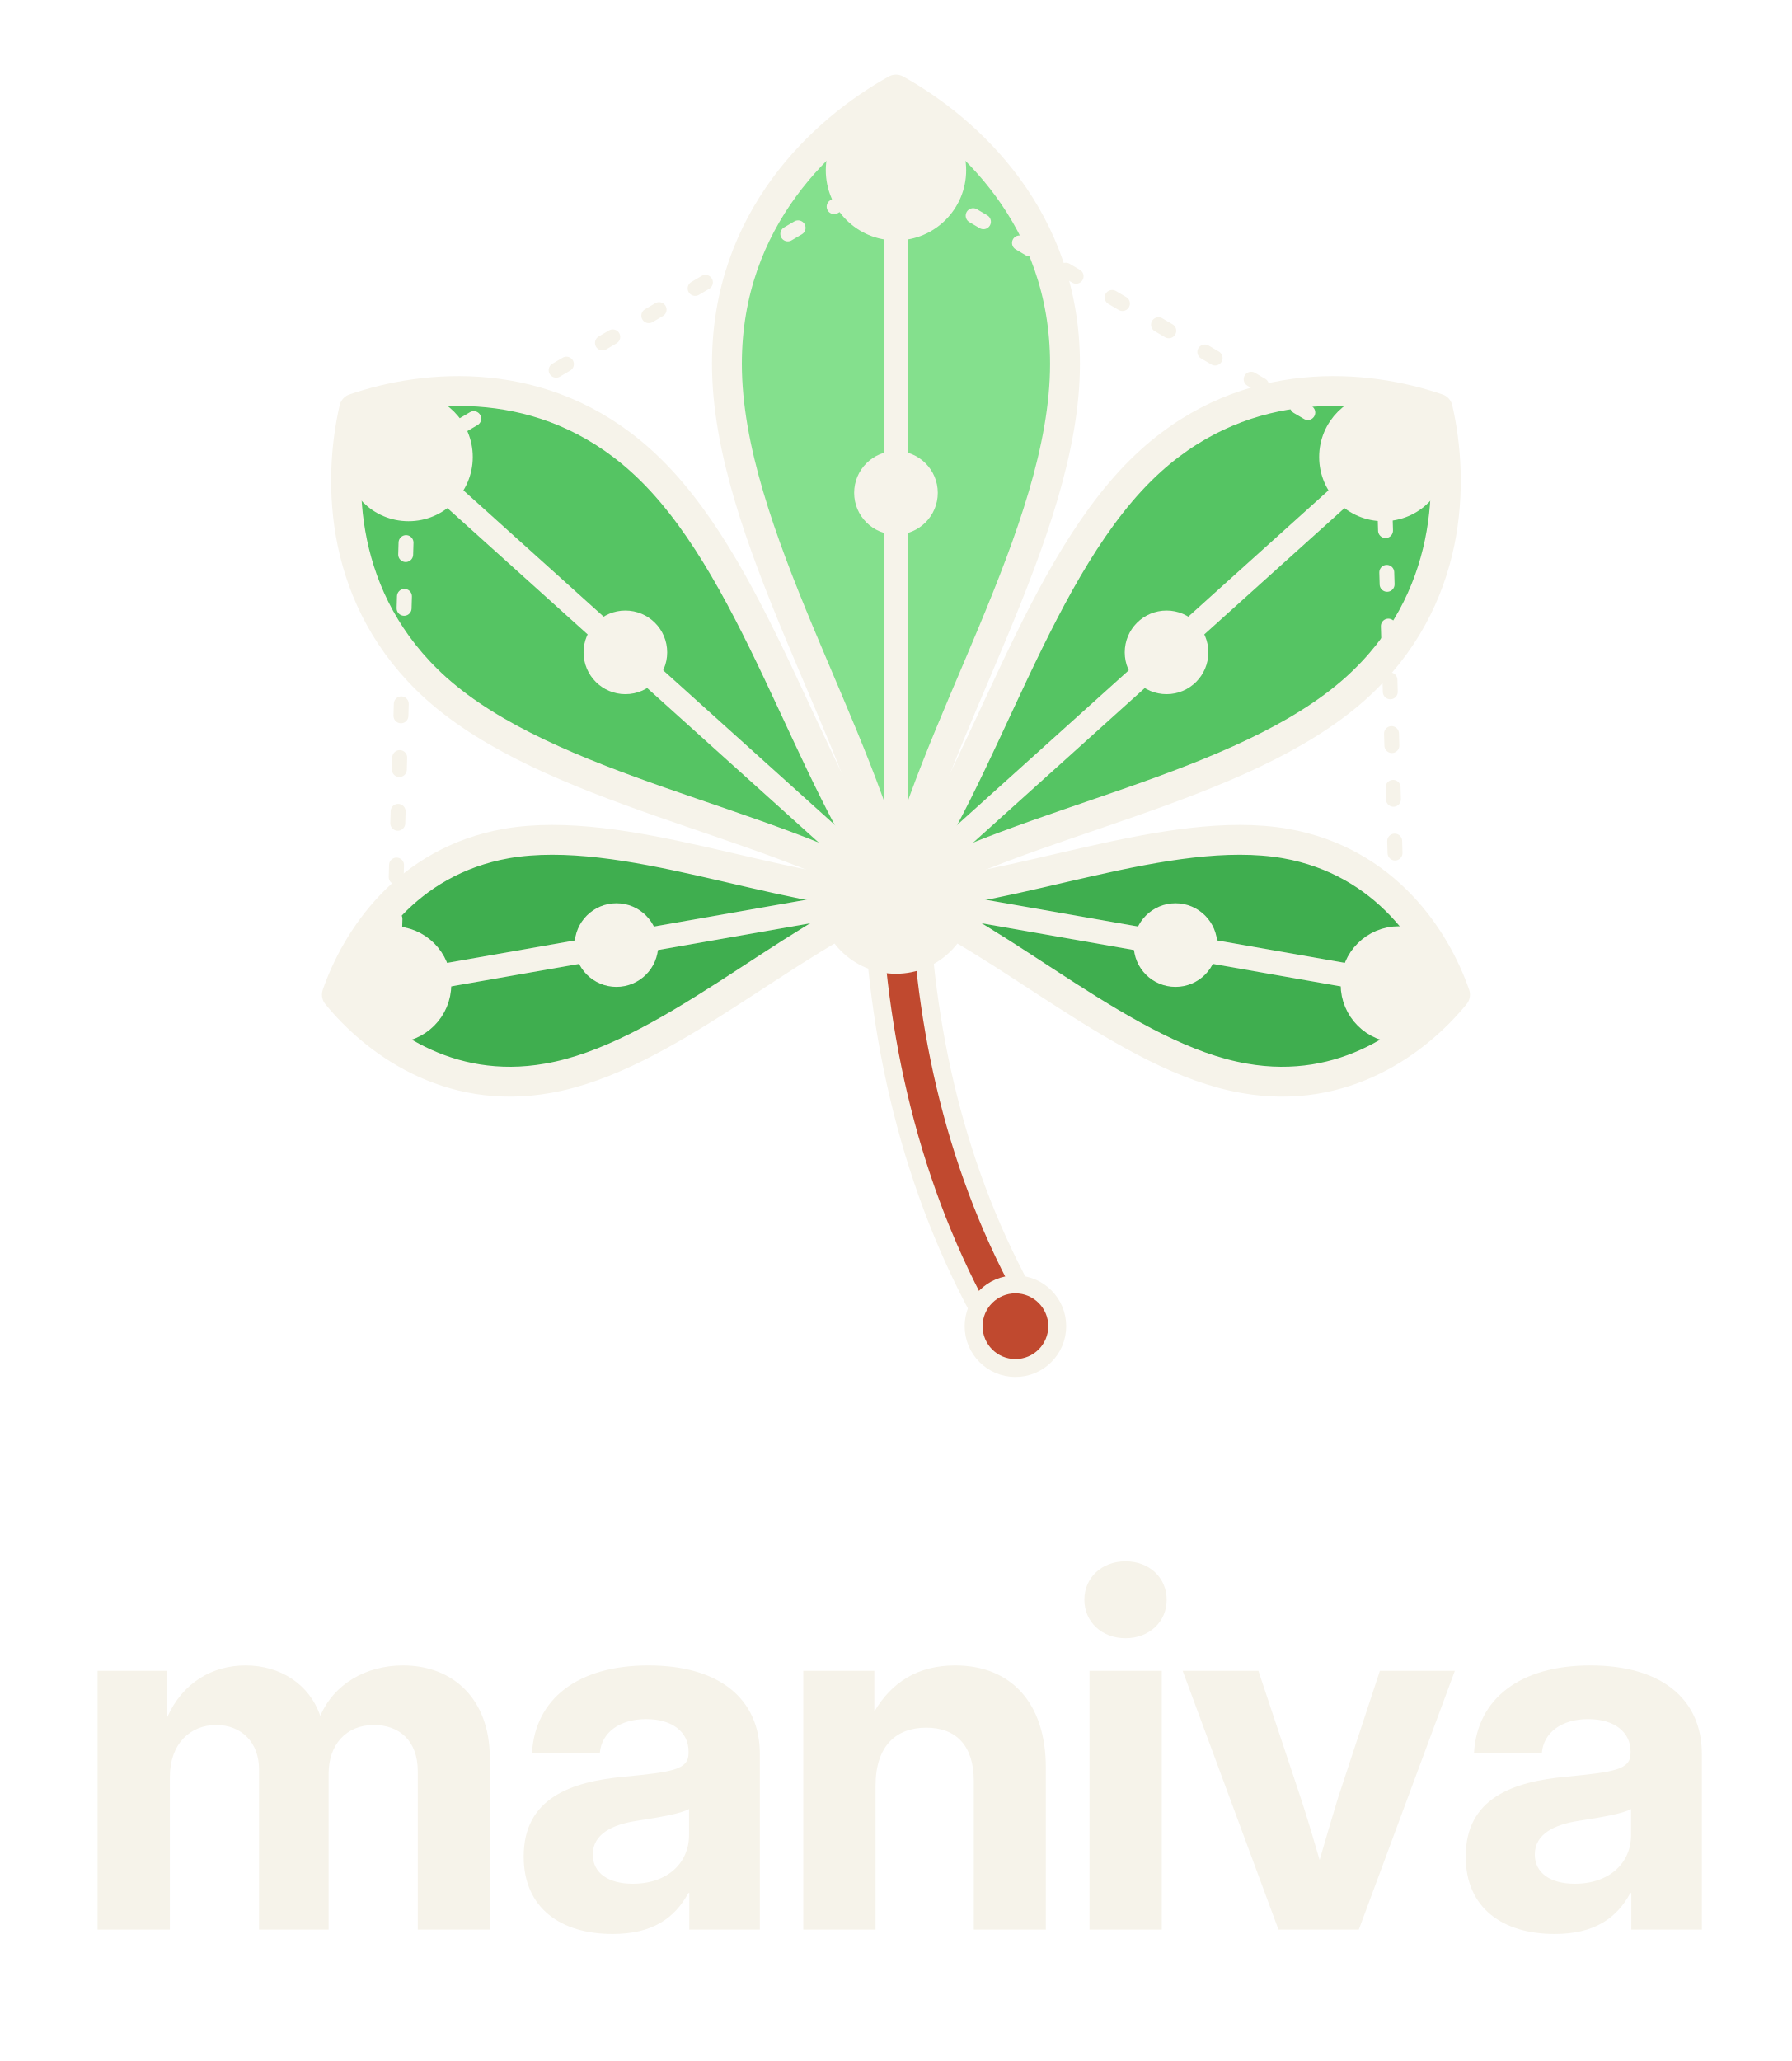
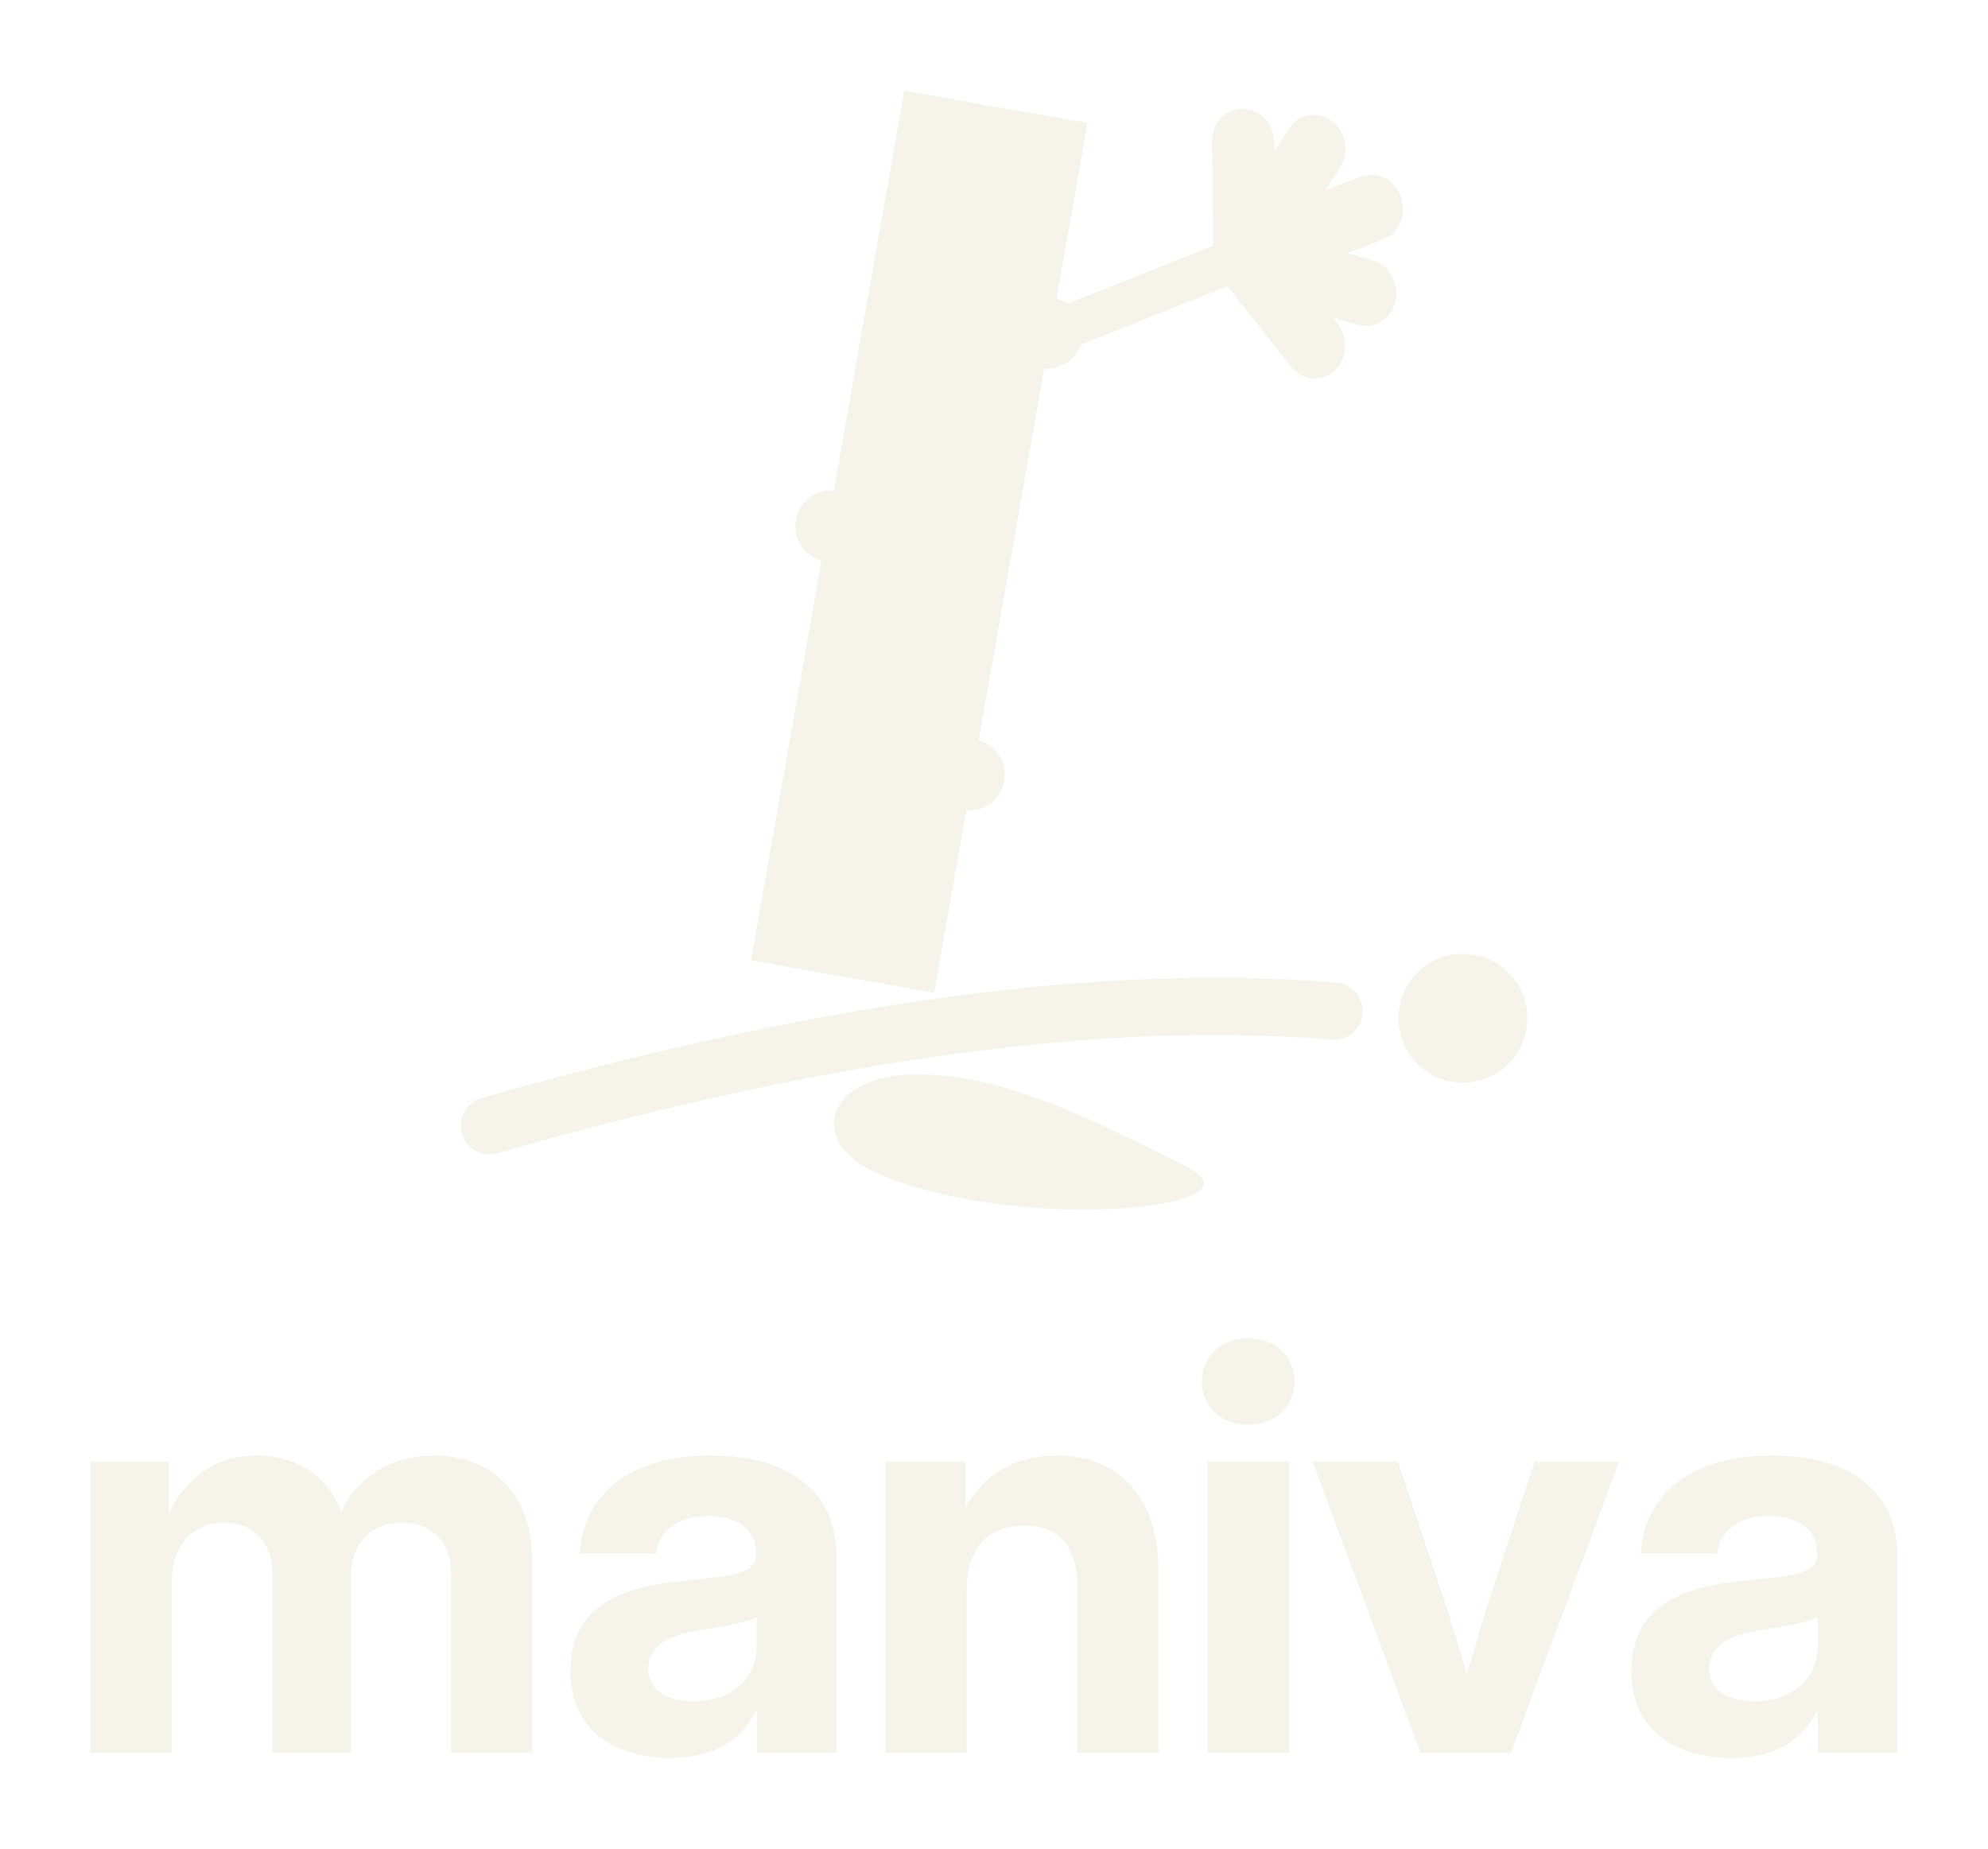
- <svg xmlns="http://www.w3.org/2000/svg" viewBox="0 40 300 345" width="1200" height="1380" role="img" aria-label="maniva logo">
-   <path d="M150 190C151 215 157 240 170 262" fill="none" stroke="#f6f3ea" stroke-width="11" stroke-linecap="round" />
-   <path d="M150 190C151 215 157 240 170 262" fill="none" stroke="#c0492f" stroke-width="5" stroke-linecap="round" />
-   <path d="M150.0 190.0C130.6 189.6 104.4 177.8 84.8 181.2C67.9 184.2 59.6 197.3 56.4 206.5C62.6 214.1 74.9 223.5 91.7 220.5C111.4 217.1 131.9 197.0 150.0 190.0Z" fill="#3fae4f" stroke="#f6f3ea" stroke-width="5" stroke-linejoin="round" />
-   <path d="M150.0 190.0C168.1 197.0 188.6 217.1 208.3 220.5C225.1 223.5 237.4 214.1 243.6 206.5C240.4 197.3 232.1 184.2 215.2 181.2C195.6 177.8 169.4 189.6 150.0 190.0Z" fill="#3fae4f" stroke="#f6f3ea" stroke-width="5" stroke-linejoin="round" />
-   <path d="M150.0 190.0C135.1 170.0 126.3 134.2 107.3 117.1C91.0 102.4 71.2 104.3 59.3 108.4C56.5 120.6 56.7 140.5 73.0 155.2C92.1 172.3 128.6 177.3 150.0 190.0Z" fill="#55c463" stroke="#f6f3ea" stroke-width="5" stroke-linejoin="round" />
-   <path d="M150.0 190.0C171.4 177.3 207.9 172.3 227.0 155.2C243.3 140.5 243.5 120.6 240.7 108.4C228.8 104.3 209.0 102.4 192.7 117.1C173.7 134.2 164.9 170.0 150.0 190.0Z" fill="#55c463" stroke="#f6f3ea" stroke-width="5" stroke-linejoin="round" />
-   <path d="M150.0 190.0C155.4 163.0 178.3 129.2 178.3 100.9C178.3 76.6 162.2 61.8 150.0 55.0C137.8 61.8 121.7 76.6 121.7 100.9C121.7 129.2 144.6 163.0 150.0 190.0Z" fill="#84e08d" stroke="#f6f3ea" stroke-width="5" stroke-linejoin="round" />
-   <polyline points="65.8,204.8 68.4,116.5 150.0,68.5 231.6,116.5 234.2,204.8" fill="none" stroke="#f6f3ea" stroke-width="2.5" stroke-dasharray="2 7" stroke-linecap="round" />
-   <line x1="150" y1="190" x2="65.8" y2="204.8" stroke="#f6f3ea" stroke-width="4" stroke-linecap="round" />
-   <line x1="150" y1="190" x2="234.2" y2="204.8" stroke="#f6f3ea" stroke-width="4" stroke-linecap="round" />
-   <line x1="150" y1="190" x2="68.4" y2="116.5" stroke="#f6f3ea" stroke-width="4" stroke-linecap="round" />
-   <line x1="150" y1="190" x2="231.6" y2="116.5" stroke="#f6f3ea" stroke-width="4" stroke-linecap="round" />
-   <line x1="150" y1="190" x2="150.0" y2="68.5" stroke="#f6f3ea" stroke-width="4" stroke-linecap="round" />
-   <circle cx="65.8" cy="204.8" r="8" fill="#f6f3ea" stroke="#f6f3ea" stroke-width="3.5" />
-   <circle cx="234.2" cy="204.8" r="8" fill="#f6f3ea" stroke="#f6f3ea" stroke-width="3.5" />
-   <circle cx="68.4" cy="116.5" r="9" fill="#f6f3ea" stroke="#f6f3ea" stroke-width="3.5" />
-   <circle cx="231.6" cy="116.5" r="9" fill="#f6f3ea" stroke="#f6f3ea" stroke-width="3.5" />
-   <circle cx="150.0" cy="68.5" r="10" fill="#f6f3ea" stroke="#f6f3ea" stroke-width="3.5" />
-   <circle cx="103.2" cy="198.2" r="5.5" fill="#f6f3ea" stroke="#f6f3ea" stroke-width="3" />
-   <circle cx="196.8" cy="198.2" r="5.5" fill="#f6f3ea" stroke="#f6f3ea" stroke-width="3" />
-   <circle cx="104.7" cy="149.2" r="5.5" fill="#f6f3ea" stroke="#f6f3ea" stroke-width="3" />
-   <circle cx="195.3" cy="149.2" r="5.5" fill="#f6f3ea" stroke="#f6f3ea" stroke-width="3" />
-   <circle cx="150.0" cy="122.5" r="5.5" fill="#f6f3ea" stroke="#f6f3ea" stroke-width="3" />
-   <circle cx="150" cy="190" r="13" fill="#f6f3ea" />
-   <circle cx="170" cy="262" r="7" fill="#c0492f" stroke="#f6f3ea" stroke-width="3" />
-   <path d="M16.337 363.0H28.436V337.447C28.436 331.869 31.882 328.752 36.188 328.752C40.413 328.752 43.366 331.664 43.366 336.176V363.0H55.014V336.914C55.014 332.074 57.926 328.752 62.602 328.752C66.745 328.752 69.944 331.295 69.944 336.504V363.0H82.003V334.289C82.003 324.363 75.809 318.785 67.483 318.785C61.208 318.785 55.876 321.943 53.62 327.234C51.815 321.943 46.934 318.785 41.11 318.785C35.614 318.785 30.569 321.615 27.985 327.48V319.688H16.337Z" fill="#f6f3ea" />
-   <path d="M102.563 363.738C109.207 363.738 112.94 361.113 115.237 356.889H115.401V363.0H127.213V333.633C127.213 324.363 120.405 318.785 108.551 318.785C96.657 318.785 89.602 324.445 89.069 333.387H100.43C100.717 330.064 103.67 327.768 108.182 327.768C112.612 327.768 115.278 329.982 115.278 333.182V333.469C115.278 336.258 112.489 336.627 104.573 337.406C95.549 338.227 87.674 341.016 87.674 350.777C87.674 359.432 93.909 363.738 102.563 363.738ZM105.926 355.33C101.866 355.33 99.241 353.525 99.241 350.449C99.241 347.004 102.522 345.404 106.665 344.789C110.561 344.174 113.965 343.6 115.36 342.82V347.168C115.36 351.844 111.75 355.33 105.926 355.33Z" fill="#f6f3ea" />
-   <path d="M146.584 338.924C146.584 332.197 150.071 329.203 155.074 329.203C160.119 329.203 163.031 332.279 163.031 338.104V363.0H175.09V335.889C175.09 324.938 169.143 318.785 159.914 318.785C153.68 318.785 149.291 321.574 146.379 326.496V319.688H134.485V363.0H146.584Z" fill="#f6f3ea" />
-   <path d="M182.402 363.0H194.502V319.688H182.402ZM188.432 314.232C192.41 314.232 195.322 311.484 195.322 307.793C195.322 304.102 192.41 301.354 188.432 301.354C184.453 301.354 181.541 304.102 181.541 307.793C181.541 311.484 184.453 314.232 188.432 314.232Z" fill="#f6f3ea" />
-   <path d="M214.037 363.0H227.49L243.568 319.688H231.017L223.963 341.098C222.937 344.502 221.912 347.947 220.928 351.352C219.943 347.947 218.918 344.502 217.81 341.098L210.674 319.688H198Z" fill="#f6f3ea" />
-   <path d="M260.273 363.738C266.918 363.738 270.65 361.113 272.947 356.889H273.111V363.0H284.923V333.633C284.923 324.363 278.115 318.785 266.261 318.785C254.367 318.785 247.312 324.445 246.779 333.387H258.14C258.427 330.064 261.38 327.768 265.892 327.768C270.322 327.768 272.988 329.982 272.988 333.182V333.469C272.988 336.258 270.199 336.627 262.283 337.406C253.259 338.227 245.384 341.016 245.384 350.777C245.384 359.432 251.619 363.738 260.273 363.738ZM263.636 355.33C259.576 355.33 256.951 353.525 256.951 350.449C256.951 347.004 260.232 345.404 264.375 344.789C268.271 344.174 271.675 343.6 273.07 342.82V347.168C273.07 351.844 269.46 355.33 263.636 355.33Z" fill="#f6f3ea" />
+ <svg xmlns="http://www.w3.org/2000/svg" viewBox="-24 -24 527.7 490.66" width="2110.8" height="1962.64" role="img" aria-label="maniva logo">
+   <g transform="translate(49.945,-39.900) scale(1.9)">
+     <g fill="none" stroke="#f6f3ea">
+       <g transform="rotate(-10,-67.6661,55.46118)">
+         <g transform="translate(1.80791,-0.4519774)">
+           <path d="m 103,86 29,-6" stroke-width="6" />
+           <g stroke-width="21.006" stroke-linecap="round" transform="matrix(0.4131364,0,0,0.4443446,77.46599,44.45244)">
+             <path d="m 132,80 6.3,-35.5" />
+             <path d="M 132,80 161.7,50.3" />
+             <path d="m 132,80 45.3,-8" />
+             <path d="m 132,80 38.1,17.8" />
+             <path d="m 132,80 18,31.2" />
+           </g>
+         </g>
+         <g transform="rotate(20,-38.37327,243.6065)">
+           <path transform="translate(-55.78048,-32.80127)" d="M 85.28,172.17 V 48.801" stroke-width="26" />
+           <circle cx="42" cy="45.858" r="5" fill="#f6f3ea" stroke="none" />
+           <circle cx="17" cy="77.685" r="5" fill="#f6f3ea" stroke="none" />
+           <circle cx="42" cy="108.527" r="5" fill="#f6f3ea" stroke="none" />
+         </g>
+       </g>
+       <g transform="translate(-10.54668,-14.38183)">
+         <path d="m 40,180 q 70,-20 118,-16" stroke-width="8" stroke-linecap="round" />
+         <path d="m 94.287,186.683 c 19.774,8.491 54.642,4.902 43.332,-0.829 -13.953,-7.071 -26.925,-13.561 -39.183,-12.976 -11.598,0.553 -14.004,9.574 -4.149,13.805 z" fill="#f6f3ea" stroke="none" />
+         <circle cx="176" cy="165" r="9" fill="#f6f3ea" stroke="none" />
+       </g>
+     </g>
+   </g>
+   <g transform="translate(-297.600,241.760)">
+     <path d="M297.617 199.5H319.224V153.87C319.224 143.909 325.376 138.343 333.066 138.343C340.61 138.343 345.884 143.543 345.884 151.6V199.5H366.685V152.918C366.685 144.275 371.885 138.343 380.234 138.343C387.632 138.343 393.345 142.884 393.345 152.186V199.5H414.878V148.23C414.878 130.506 403.818 120.545 388.95 120.545C377.744 120.545 368.223 126.185 364.194 135.633C360.972 126.185 352.256 120.545 341.855 120.545C332.041 120.545 323.032 125.599 318.418 136.072V122.156H297.617Z" fill="#f6f3ea" />
+     <path d="M451.593 200.818C463.458 200.818 470.123 196.131 474.225 188.587H474.518V199.5H495.611V147.059C495.611 130.506 483.453 120.545 462.286 120.545C441.046 120.545 428.448 130.652 427.496 146.619H447.784C448.297 140.687 453.57 136.585 461.627 136.585C469.537 136.585 474.298 140.54 474.298 146.253V146.766C474.298 151.746 469.317 152.405 455.182 153.797C439.068 155.262 425.006 160.242 425.006 177.674C425.006 193.128 436.139 200.818 451.593 200.818ZM457.599 185.804C450.348 185.804 445.66 182.581 445.66 177.088C445.66 170.936 451.52 168.079 458.917 166.98C465.875 165.882 471.954 164.856 474.444 163.465V171.229C474.444 179.578 467.999 185.804 457.599 185.804Z" fill="#f6f3ea" />
+     <path d="M530.202 156.507C530.202 144.495 536.428 139.148 545.363 139.148C554.372 139.148 559.572 144.642 559.572 155.042V199.5H581.105V151.087C581.105 131.531 570.485 120.545 554.006 120.545C542.873 120.545 535.036 125.525 529.836 134.314V122.156H508.596V199.5H530.202Z" fill="#f6f3ea" />
+     <path d="M594.163 199.5H615.77V122.156H594.163ZM604.93 112.415C612.034 112.415 617.234 107.508 617.234 100.916C617.234 94.324 612.034 89.417 604.93 89.417C597.825 89.417 592.625 94.324 592.625 100.916C592.625 107.508 597.825 112.415 604.93 112.415Z" fill="#f6f3ea" />
+     <path d="M650.653 199.5H674.677L703.388 122.156H680.976L668.378 160.389C666.547 166.468 664.716 172.62 662.958 178.699C661.2 172.62 659.369 166.468 657.392 160.389L644.647 122.156H622.016Z" fill="#f6f3ea" />
+     <path d="M733.218 200.818C745.083 200.818 751.748 196.131 755.85 188.587H756.143V199.5H777.236V147.059C777.236 130.506 765.078 120.545 743.911 120.545C722.671 120.545 710.073 130.652 709.121 146.619H729.409C729.922 140.687 735.195 136.585 743.252 136.585C751.162 136.585 755.923 140.54 755.923 146.253V146.766C755.923 151.746 750.942 152.405 736.807 153.797C720.693 155.262 706.631 160.242 706.631 177.674C706.631 193.128 717.764 200.818 733.218 200.818ZM739.224 185.804C731.973 185.804 727.285 182.581 727.285 177.088C727.285 170.936 733.145 168.079 740.542 166.98C747.5 165.882 753.579 164.856 756.069 163.465V171.229C756.069 179.578 749.624 185.804 739.224 185.804Z" fill="#f6f3ea" />
+   </g>
</svg>
